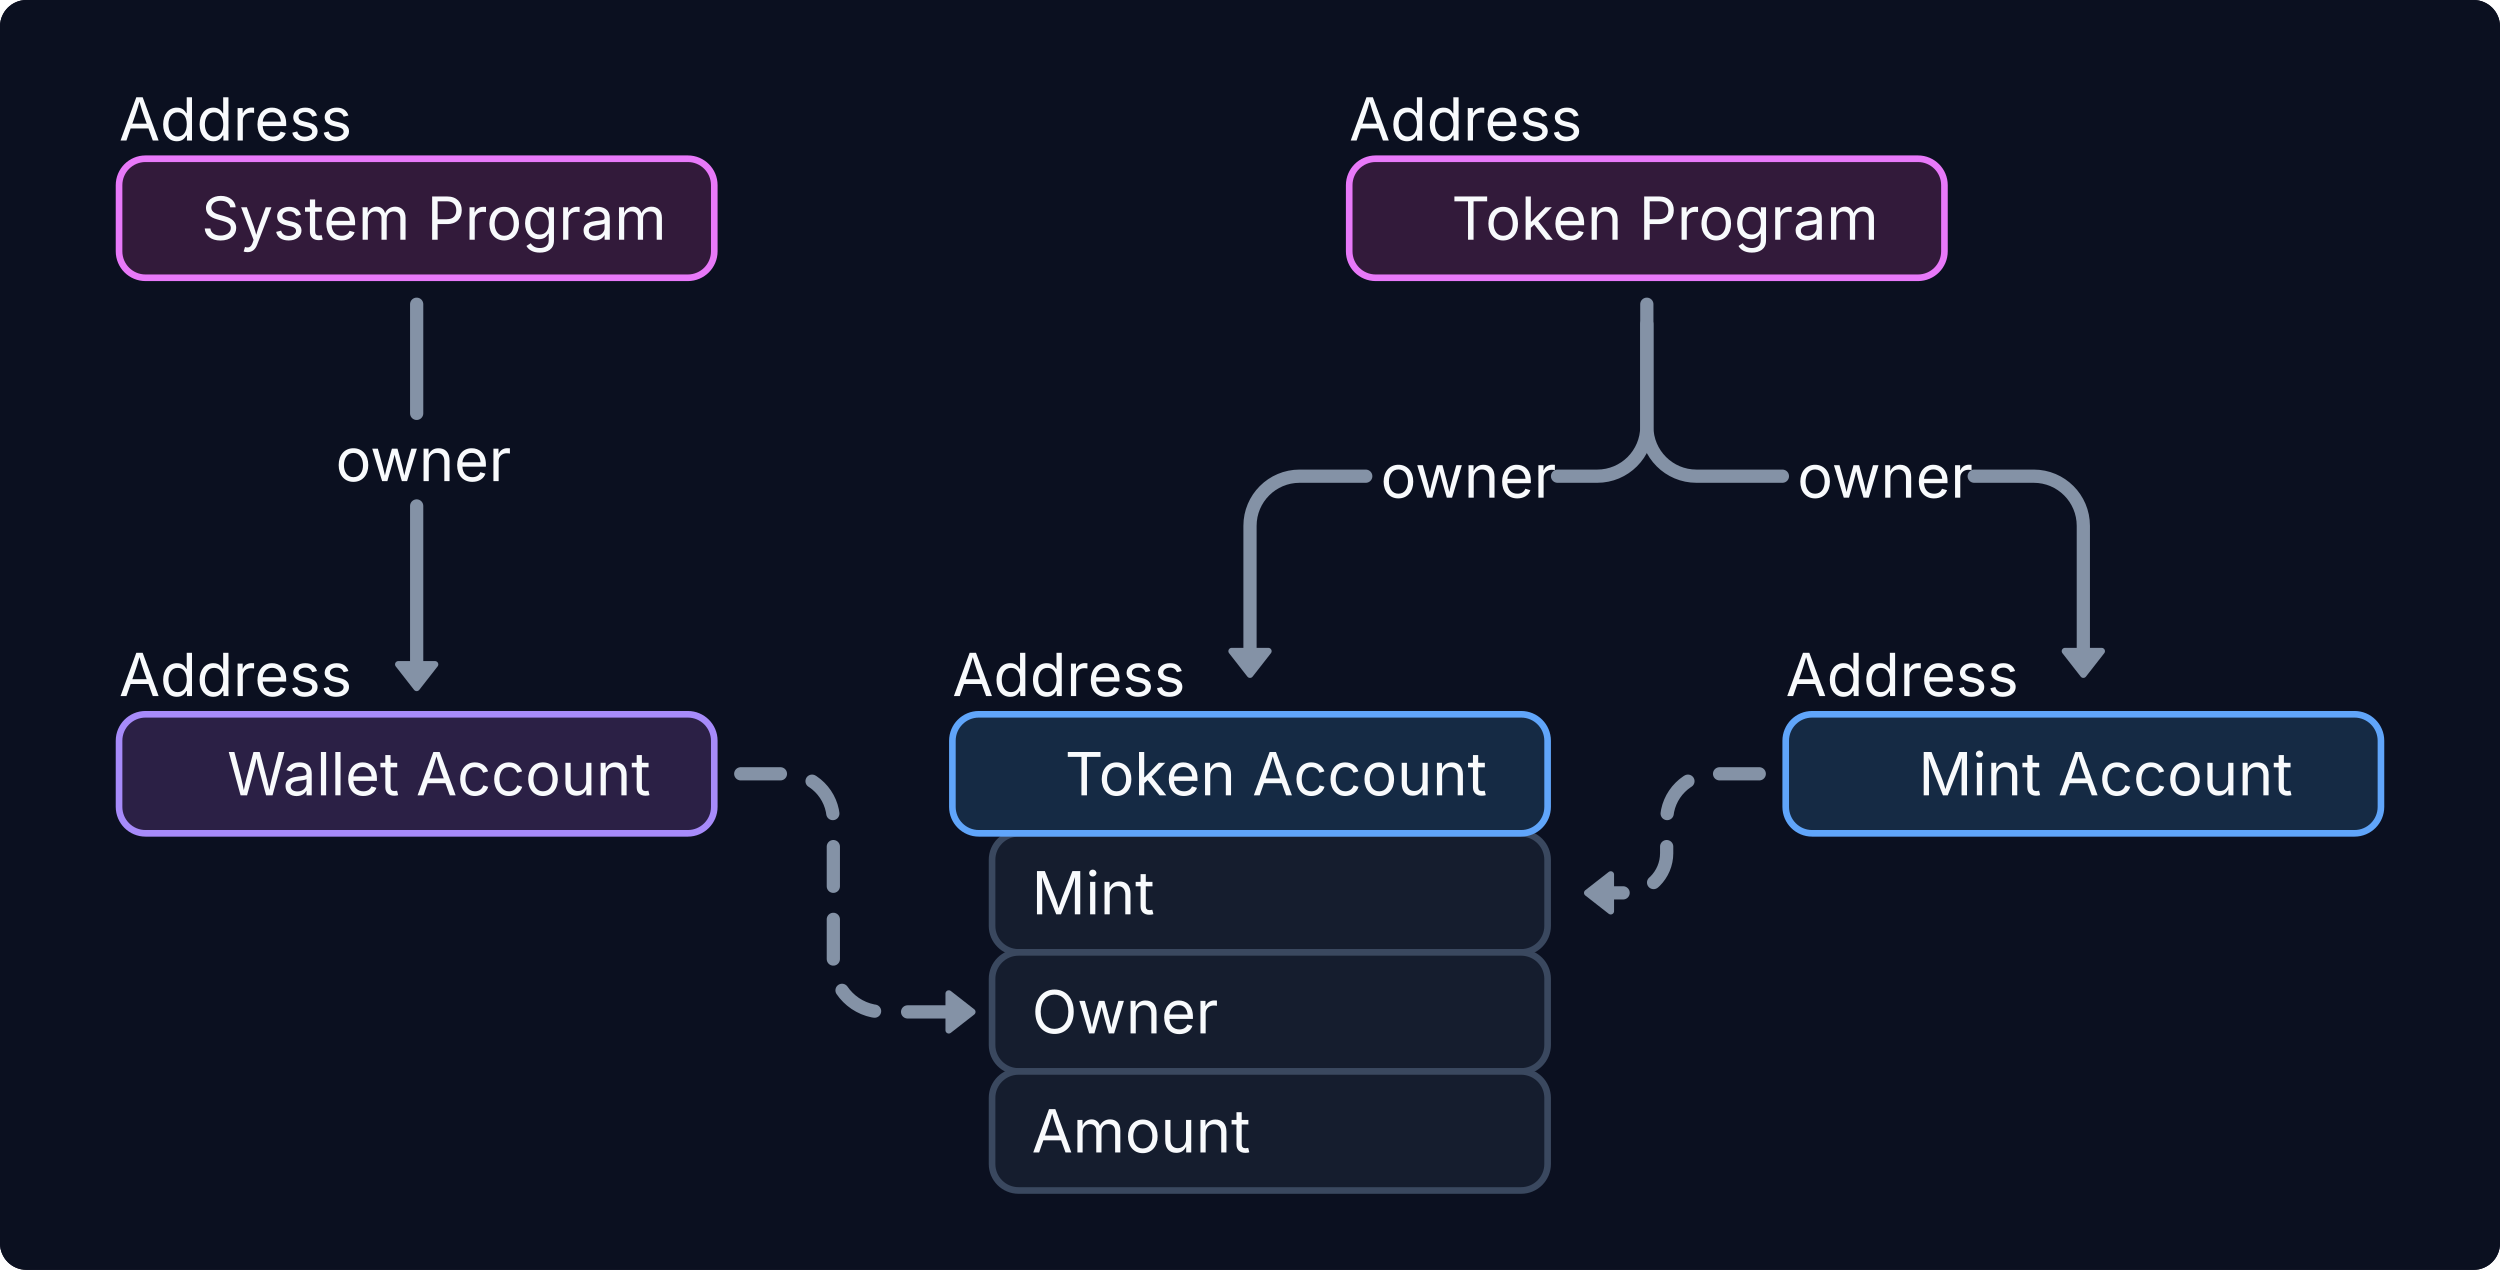
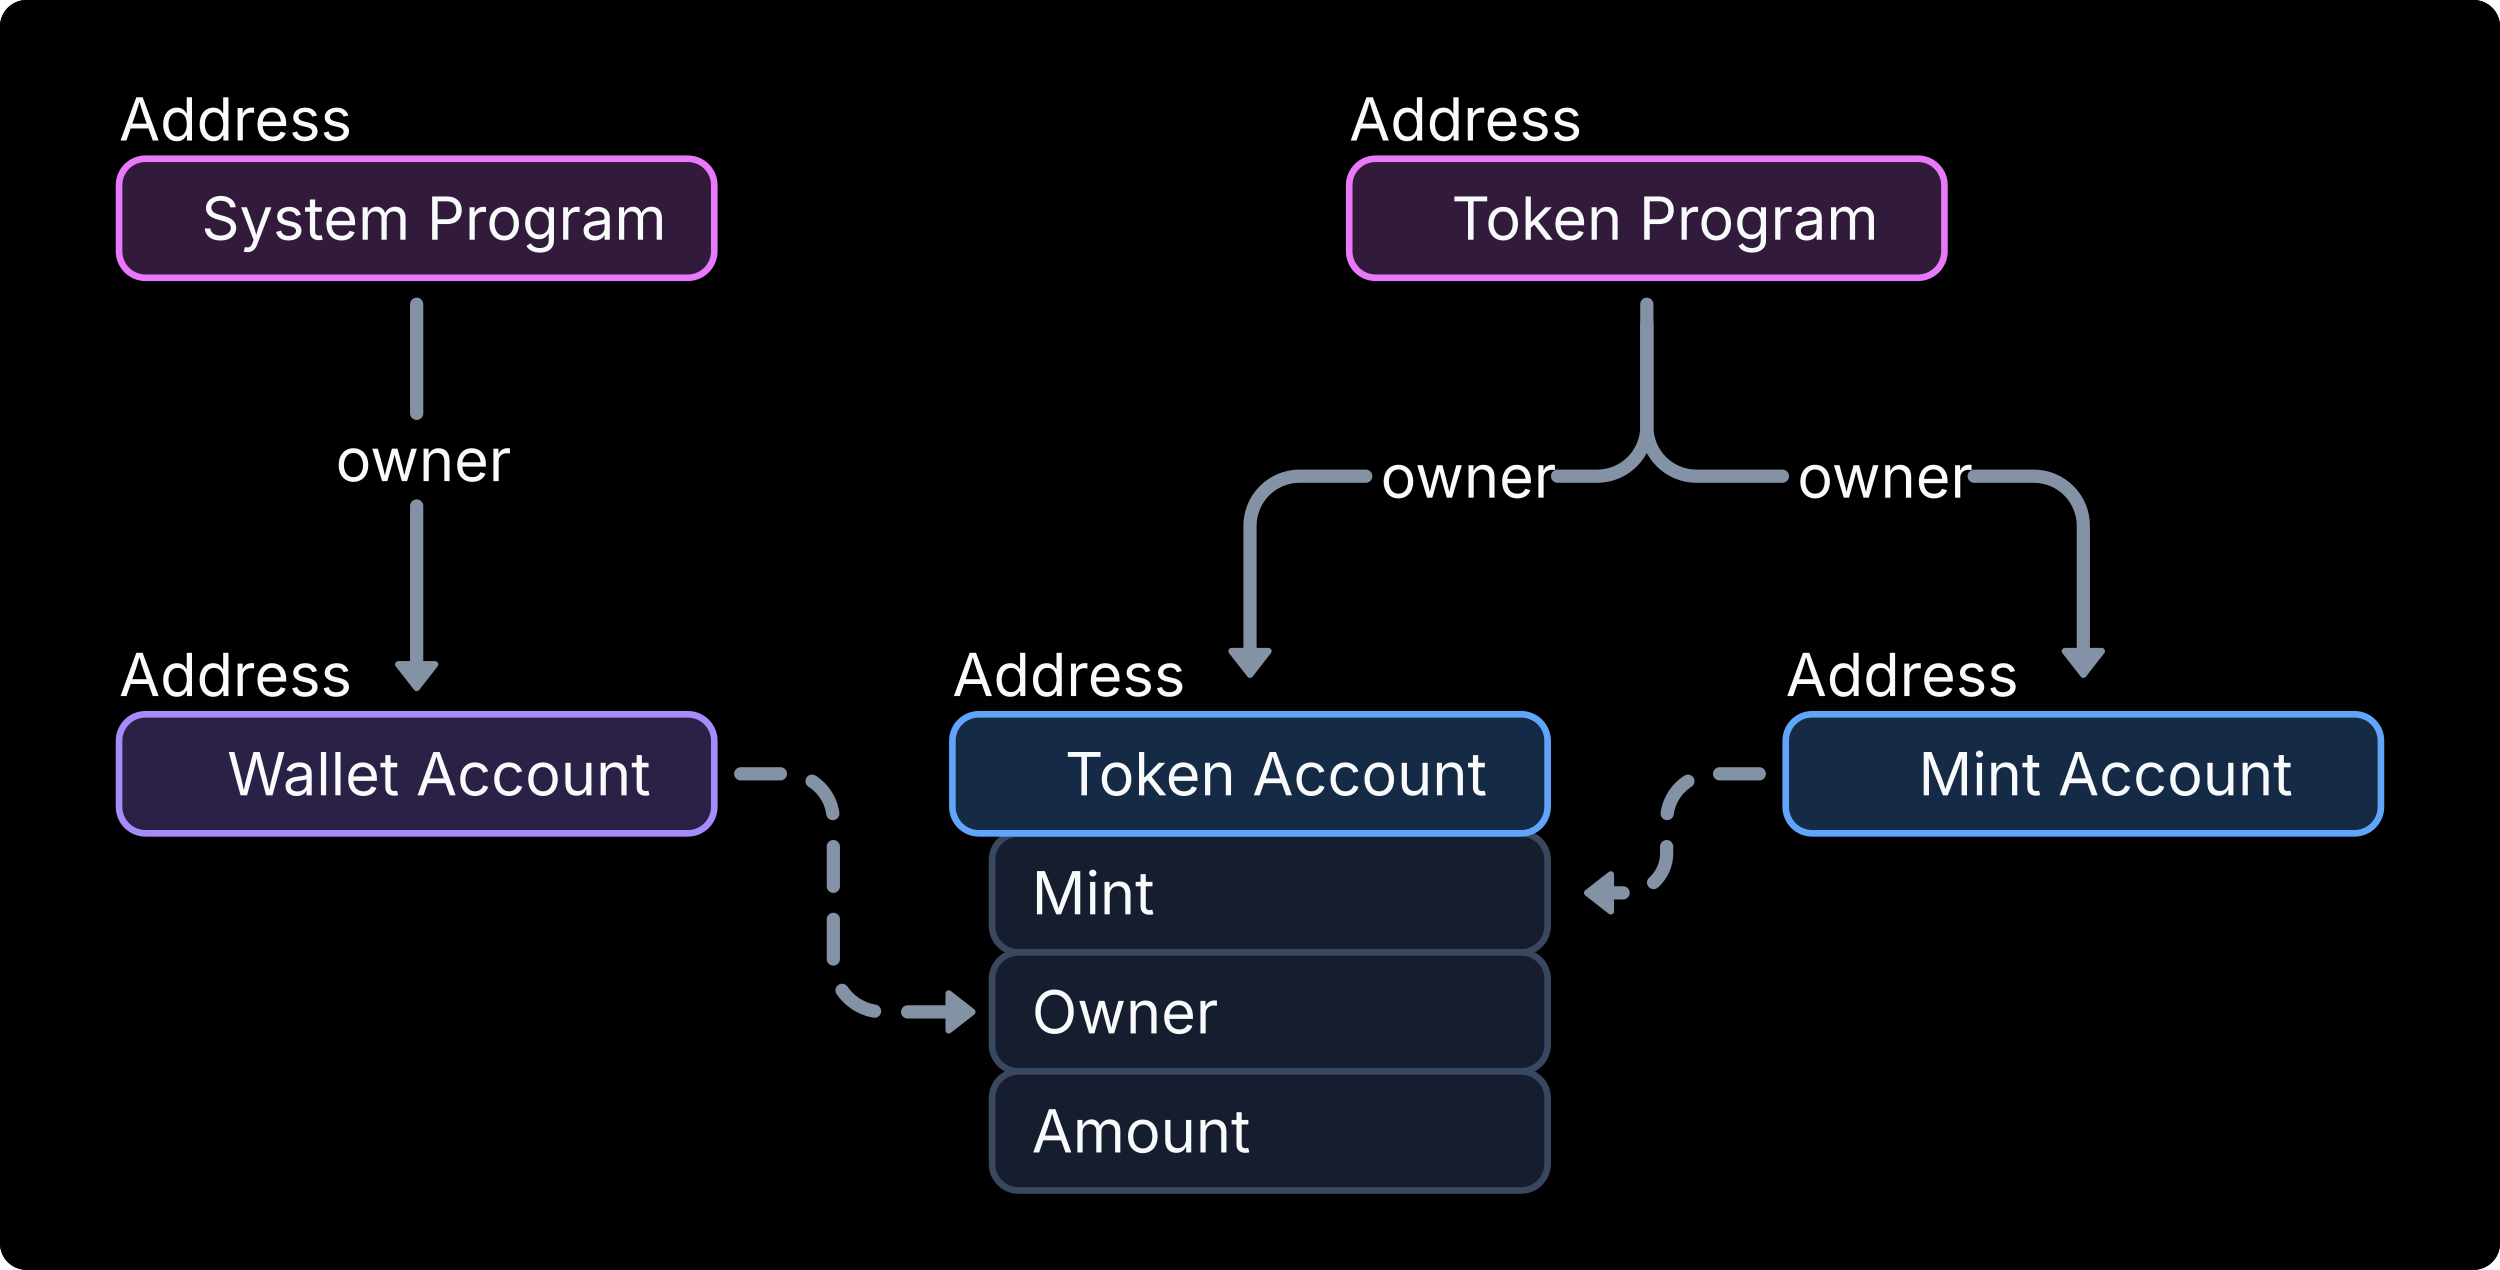
<svg xmlns="http://www.w3.org/2000/svg" version="1.1" viewBox="-552 288 756 384" width="756px" height="384px">
  <defs>
    <style>text{font-family:Diatype,Inter,ui-sans-serif,system-ui,sans-serif}</style>
    <g>
      <filter id="white-fill-shadow" y="-50%" height="200%">
        <feDropShadow dx="0" dy="2" stdDeviation="6" flood-opacity="0.03" flood-color="#000000" />
      </filter>
      <filter id="light-gray-fill-shadow" y="-50%" height="200%">
        <feDropShadow dx="0" dy="2" stdDeviation="6" flood-opacity="0.09" flood-color="#000000" />
      </filter>
      <filter id="yellow-fill-shadow" y="-50%" height="200%">
        <feDropShadow dx="0" dy="2" stdDeviation="6" flood-opacity="0.12" flood-color="#000000" />
      </filter>
      <filter id="fill-shadow" y="-50%" height="200%">
        <feDropShadow dx="0" dy="2" stdDeviation="6" flood-opacity="0.16" flood-color="#000000" />
      </filter>
      <filter id="frame-shadow" y="-50%" height="200%">
        <feDropShadow dx="0" dy="3" stdDeviation="8" flood-opacity="0.06" flood-color="#000000" />
      </filter>
      <filter id="button-shadow" y="-50%" height="200%">
        <feDropShadow dx="0" dy="2" stdDeviation="6" flood-opacity="0.03" flood-color="#000000" />
      </filter>
      <filter id="button-hover-shadow" y="-50%" height="200%">
        <feDropShadow dx="0" dy="2" stdDeviation="6" flood-opacity="0.08" flood-color="#000000" />
      </filter>
      <filter id="badge-shadow" y="-50%" height="200%">
        <feDropShadow dx="0" dy="2" stdDeviation="6" flood-opacity="0.08" flood-color="#000000" />
      </filter>
    </g>
  </defs>
  <g>
-     <rect x="-552" y="288" width="756" height="384" rx="8" ry="8" fill="#0b1020" filter="url(#white-fill-shadow)" />
+     <rect x="-552" y="288" width="756" height="384" rx="8" ry="8" fill="#000000" filter="url(#white-fill-shadow)" />
    <g>
-       <rect x="-552" y="288" width="756" height="384" rx="8" ry="8" fill="#0b1020" />
+       <rect x="-552" y="288" width="756" height="384" rx="8" ry="8" fill="#000000" />
    </g>
    <g>
      <g>
        <g class="content">
          <g>
            <g>
              <g>
                <g>
                  <g />
                  <text fill="#f8fafc" hover-props="{}">
                    <tspan x="-12" y="498.5" font-family="Diatype,Inter,ui-sans-serif,system-ui,sans-serif" font-size="18" font-style="normal" font-weight="normal">Address</tspan>
                  </text>
                </g>
              </g>
            </g>
          </g>
        </g>
      </g>
      <g>
        <g class="content">
          <g>
            <g>
              <g>
                <g>
                  <g />
                  <text fill="#f8fafc" hover-props="{}">
                    <tspan x="-516" y="498.5" font-family="Diatype,Inter,ui-sans-serif,system-ui,sans-serif" font-size="18" font-style="normal" font-weight="normal">Address</tspan>
                  </text>
                </g>
              </g>
            </g>
          </g>
        </g>
      </g>
      <g>
        <g>
          <rect x="-516" y="504" width="180" height="36" rx="8" ry="8" fill="#2b2045" />
          <rect y="504" rx="8" stroke="#a78bfa" fill="none" stroke-linejoin="round" width="180" stroke-linecap="round" stroke-width="2" x="-516" ry="8" height="36" />
          <g class="content">
            <g>
              <g>
                <g>
                  <g>
                    <g />
                    <text fill="#f8fafc" hover-props="{}">
                      <tspan x="-483.277" y="528.5" font-family="Diatype,Inter,ui-sans-serif,system-ui,sans-serif" font-size="18" font-style="normal" font-weight="normal">Wallet Account</tspan>
                    </text>
                  </g>
                </g>
              </g>
            </g>
          </g>
        </g>
      </g>
      <g>
        <g>
          <rect x="-12" y="504" width="180" height="36" rx="8" ry="8" fill="#152a44" />
          <rect y="504" rx="8" stroke="#60a5fa" fill="none" stroke-linejoin="round" width="180" stroke-linecap="round" stroke-width="2" x="-12" ry="8" height="36" />
          <g class="content">
            <g>
              <g>
                <g>
                  <g>
                    <g />
                    <text fill="#f8fafc" hover-props="{}">
                      <tspan x="28.148" y="528.5" font-family="Diatype,Inter,ui-sans-serif,system-ui,sans-serif" font-size="18" font-style="normal" font-weight="normal">Mint Account</tspan>
                    </text>
                  </g>
                </g>
              </g>
            </g>
          </g>
        </g>
      </g>
      <g>
        <g>
          <path d="M-328,522h14c7.732,0 14,6.268 14,14v43c0,8.284 6.716,15 15,15h23" fill="none" stroke="#8492a6" stroke-linecap="round" stroke-linejoin="round" stroke-width="4" stroke-dasharray="12, 10" stroke-dashoffset="0" />
          <polygon points="-265.092,588.459 -258,594 -265.092,599.541" fill="#8492a6" stroke="#8492a6" stroke-width="2" stroke-linecap="round" stroke-linejoin="round" />
        </g>
      </g>
      <g>
        <g class="content">
          <g>
            <g>
              <g>
                <g>
                  <g />
                  <text fill="#f8fafc" hover-props="{}">
                    <tspan x="-264" y="498.5" font-family="Diatype,Inter,ui-sans-serif,system-ui,sans-serif" font-size="18" font-style="normal" font-weight="normal">Address</tspan>
                  </text>
                </g>
              </g>
            </g>
          </g>
        </g>
      </g>
      <g>
        <g>
          <rect x="-252" y="540" width="168" height="36" rx="8" ry="8" fill="#151d2e" />
          <rect y="540" rx="8" stroke="#3a485f" fill="none" stroke-linejoin="round" width="168" stroke-linecap="round" stroke-width="2" x="-252" ry="8" height="36" />
          <g class="content">
            <g>
              <g>
                <g>
                  <g>
                    <g />
                    <text fill="#f8fafc" hover-props="{}">
                      <tspan x="-240" y="564.5" font-family="Diatype,Inter,ui-sans-serif,system-ui,sans-serif" font-size="18" font-style="normal" font-weight="normal">Mint</tspan>
                    </text>
                  </g>
                </g>
              </g>
            </g>
          </g>
        </g>
      </g>
      <g>
        <g>
          <rect x="-264" y="504" width="180" height="36" rx="8" ry="8" fill="#152a44" />
          <rect y="504" rx="8" stroke="#60a5fa" fill="none" stroke-linejoin="round" width="180" stroke-linecap="round" stroke-width="2" x="-264" ry="8" height="36" />
          <g class="content">
            <g>
              <g>
                <g>
                  <g>
                    <g />
                    <text fill="#f8fafc" hover-props="{}">
                      <tspan x="-229.962" y="528.5" font-family="Diatype,Inter,ui-sans-serif,system-ui,sans-serif" font-size="18" font-style="normal" font-weight="normal">Token Account</tspan>
                    </text>
                  </g>
                </g>
              </g>
            </g>
          </g>
        </g>
      </g>
      <g>
        <g>
          <rect x="-252" y="576" width="168" height="36" rx="8" ry="8" fill="#151d2e" />
          <rect y="576" rx="8" stroke="#3a485f" fill="none" stroke-linejoin="round" width="168" stroke-linecap="round" stroke-width="2" x="-252" ry="8" height="36" />
          <g class="content">
            <g>
              <g>
                <g>
                  <g>
                    <g />
                    <text fill="#f8fafc" hover-props="{}">
                      <tspan x="-240" y="600.5" font-family="Diatype,Inter,ui-sans-serif,system-ui,sans-serif" font-size="18" font-style="normal" font-weight="normal">Owner</tspan>
                    </text>
                  </g>
                </g>
              </g>
            </g>
          </g>
        </g>
      </g>
      <g>
        <g>
          <rect x="-252" y="612" width="168" height="36" rx="8" ry="8" fill="#151d2e" />
          <rect y="612" rx="8" stroke="#3a485f" fill="none" stroke-linejoin="round" width="168" stroke-linecap="round" stroke-width="2" x="-252" ry="8" height="36" />
          <g class="content">
            <g>
              <g>
                <g>
                  <g>
                    <g />
                    <text fill="#f8fafc" hover-props="{}">
                      <tspan x="-240" y="636.5" font-family="Diatype,Inter,ui-sans-serif,system-ui,sans-serif" font-size="18" font-style="normal" font-weight="normal">Amount</tspan>
                    </text>
                  </g>
                </g>
              </g>
            </g>
          </g>
        </g>
      </g>
      <g>
        <g>
          <path d="M-20,522h-14c-7.732,0 -14,6.268 -14,14v10c0,6.627 -5.373,12 -12,12h-8" fill="none" stroke="#8492a6" stroke-linecap="round" stroke-linejoin="round" stroke-width="4" stroke-dasharray="12, 10" stroke-dashoffset="0" />
          <polygon points="-64.908,563.541 -72,558 -64.908,552.459" fill="#8492a6" stroke="#8492a6" stroke-width="2" stroke-linecap="round" stroke-linejoin="round" />
        </g>
      </g>
      <g>
        <g class="content">
          <g>
            <g>
              <g>
                <g>
                  <g />
                  <text fill="#f8fafc" hover-props="{}">
                    <tspan x="-144" y="330.5" font-family="Diatype,Inter,ui-sans-serif,system-ui,sans-serif" font-size="18" font-style="normal" font-weight="normal">Address</tspan>
                  </text>
                </g>
              </g>
            </g>
          </g>
        </g>
      </g>
      <g>
        <g>
          <rect x="-144" y="336" width="180" height="36" rx="8" ry="8" fill="#321a3a" />
          <rect y="336" rx="8" stroke="#e879f9" fill="none" stroke-linejoin="round" width="180" stroke-linecap="round" stroke-width="2" x="-144" ry="8" height="36" />
          <g class="content">
            <g>
              <g>
                <g>
                  <g>
                    <g />
                    <text fill="#f8fafc" hover-props="{}">
                      <tspan x="-113.049" y="360.5" font-family="Diatype,Inter,ui-sans-serif,system-ui,sans-serif" font-size="18" font-style="normal" font-weight="normal">Token Program</tspan>
                    </text>
                  </g>
                </g>
              </g>
            </g>
          </g>
        </g>
      </g>
      <g>
        <g class="content">
          <g>
            <g>
              <g>
                <g>
                  <g />
                  <text fill="#f8fafc" hover-props="{}">
                    <tspan x="-516" y="330.5" font-family="Diatype,Inter,ui-sans-serif,system-ui,sans-serif" font-size="18" font-style="normal" font-weight="normal">Address</tspan>
                  </text>
                </g>
              </g>
            </g>
          </g>
        </g>
      </g>
      <g>
        <g>
          <rect x="-516" y="336" width="180" height="36" rx="8" ry="8" fill="#321a3a" />
          <rect y="336" rx="8" stroke="#e879f9" fill="none" stroke-linejoin="round" width="180" stroke-linecap="round" stroke-width="2" x="-516" ry="8" height="36" />
          <g class="content">
            <g>
              <g>
                <g>
                  <g>
                    <g />
                    <text fill="#f8fafc" hover-props="{}">
                      <tspan x="-491.106" y="360.5" font-family="Diatype,Inter,ui-sans-serif,system-ui,sans-serif" font-size="18" font-style="normal" font-weight="normal">System Program</tspan>
                    </text>
                  </g>
                </g>
              </g>
            </g>
          </g>
        </g>
      </g>
      <g>
        <g>
          <path d="M-54,386v31c0,8.284 -6.716,15 -15,15h-12M-139,432h-20c-8.284,0 -15,6.716 -15,15v41" fill="none" stroke="#8492a6" stroke-linecap="round" stroke-linejoin="round" stroke-width="4" />
          <polygon points="-168.459,484.908 -174,492 -179.541,484.908" fill="#8492a6" stroke="#8492a6" stroke-width="2" stroke-linecap="round" stroke-linejoin="round" />
          <g class="content">
            <g>
              <g>
                <g>
                  <g>
                    <g />
                    <text fill="#f8fafc" hover-props="{}">
                      <tspan x="-134.507" y="438.5" font-family="Diatype,Inter,ui-sans-serif,system-ui,sans-serif" font-size="18" font-style="normal" font-weight="normal">owner</tspan>
                    </text>
                  </g>
                </g>
              </g>
            </g>
          </g>
        </g>
      </g>
      <g>
        <g>
          <path d="M-54,380v37c0,8.284 6.716,15 15,15h26M45,432h18c8.284,0 15,6.716 15,15v41" fill="none" stroke="#8492a6" stroke-linecap="round" stroke-linejoin="round" stroke-width="4" />
          <polygon points="83.541,484.908 78,492 72.459,484.908" fill="#8492a6" stroke="#8492a6" stroke-width="2" stroke-linecap="round" stroke-linejoin="round" />
          <g class="content">
            <g>
              <g>
                <g>
                  <g>
                    <g />
                    <text fill="#f8fafc" hover-props="{}">
                      <tspan x="-8.507" y="438.5" font-family="Diatype,Inter,ui-sans-serif,system-ui,sans-serif" font-size="18" font-style="normal" font-weight="normal">owner</tspan>
                    </text>
                  </g>
                </g>
              </g>
            </g>
          </g>
        </g>
      </g>
      <g>
        <g>
          <path d="M-426,380v33M-426,441v51" fill="none" stroke="#8492a6" stroke-linecap="round" stroke-linejoin="round" stroke-width="4" />
          <polygon points="-420.459,488.908 -426,496 -431.541,488.908" fill="#8492a6" stroke="#8492a6" stroke-width="2" stroke-linecap="round" stroke-linejoin="round" />
          <g class="content">
            <g>
              <g>
                <g>
                  <g>
                    <g />
                    <text fill="#f8fafc" hover-props="{}">
                      <tspan x="-450.507" y="433.5" font-family="Diatype,Inter,ui-sans-serif,system-ui,sans-serif" font-size="18" font-style="normal" font-weight="normal">owner</tspan>
                    </text>
                  </g>
                </g>
              </g>
            </g>
          </g>
        </g>
      </g>
    </g>
  </g>
</svg>
